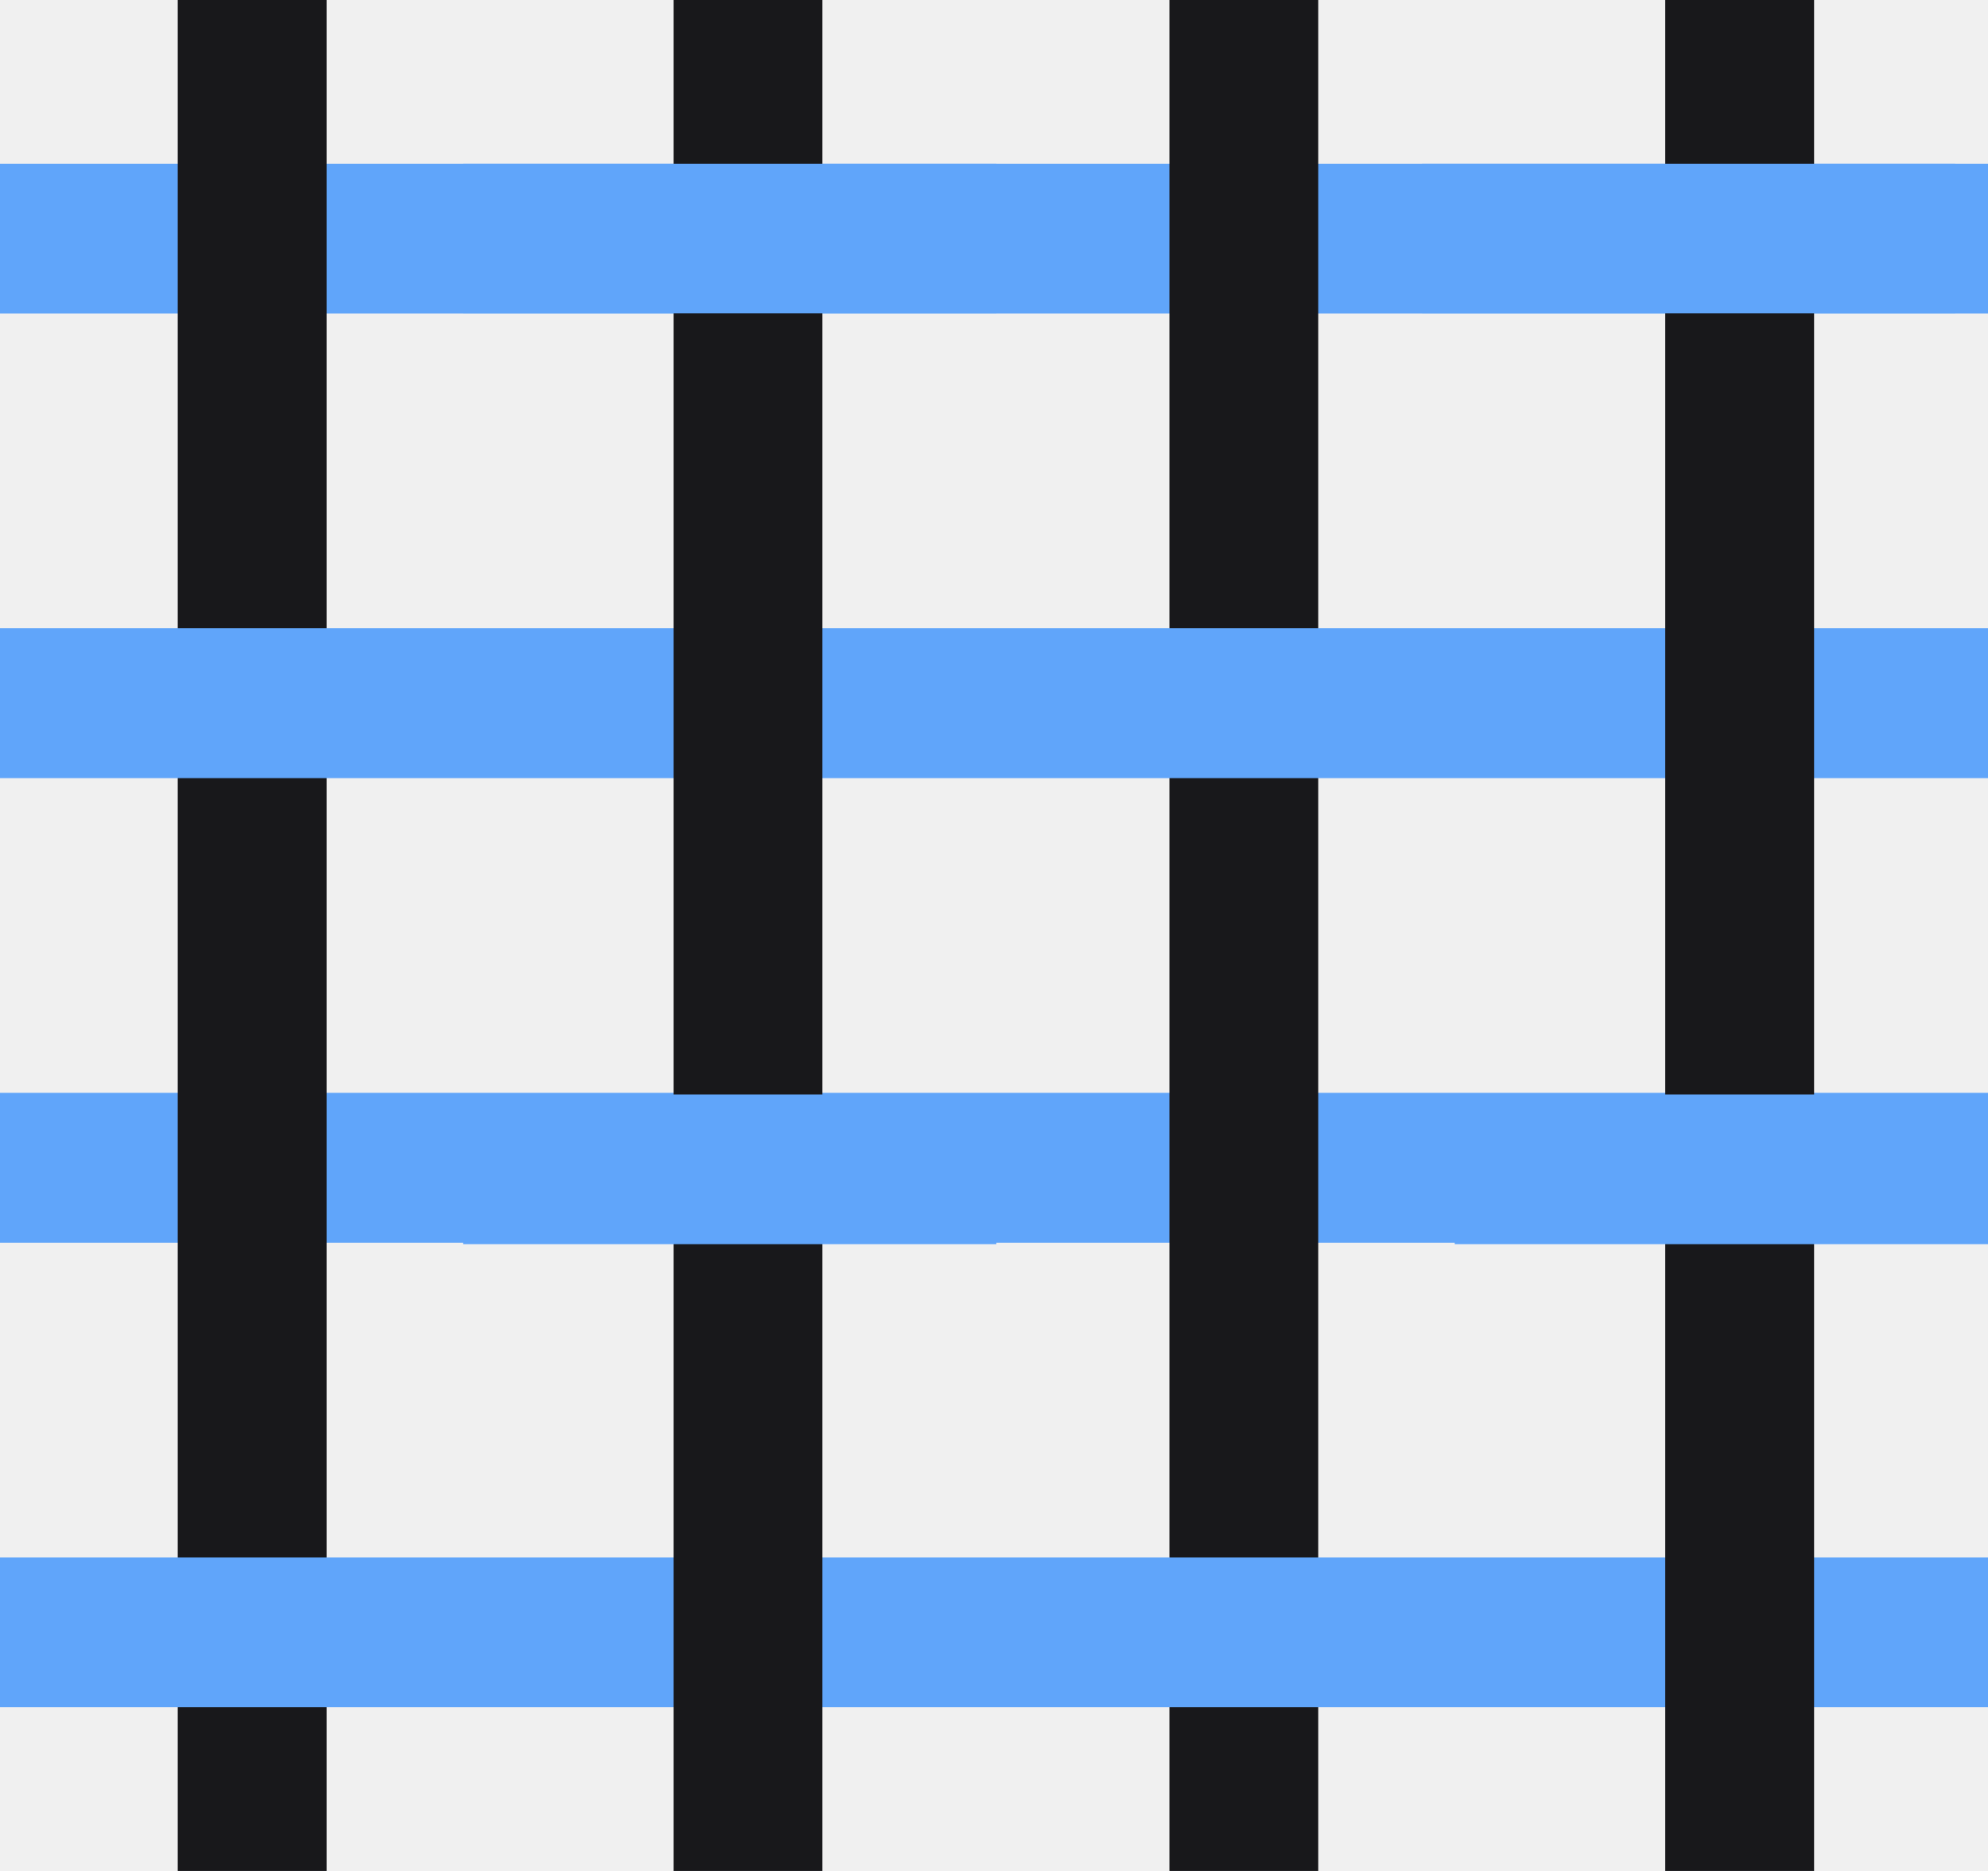
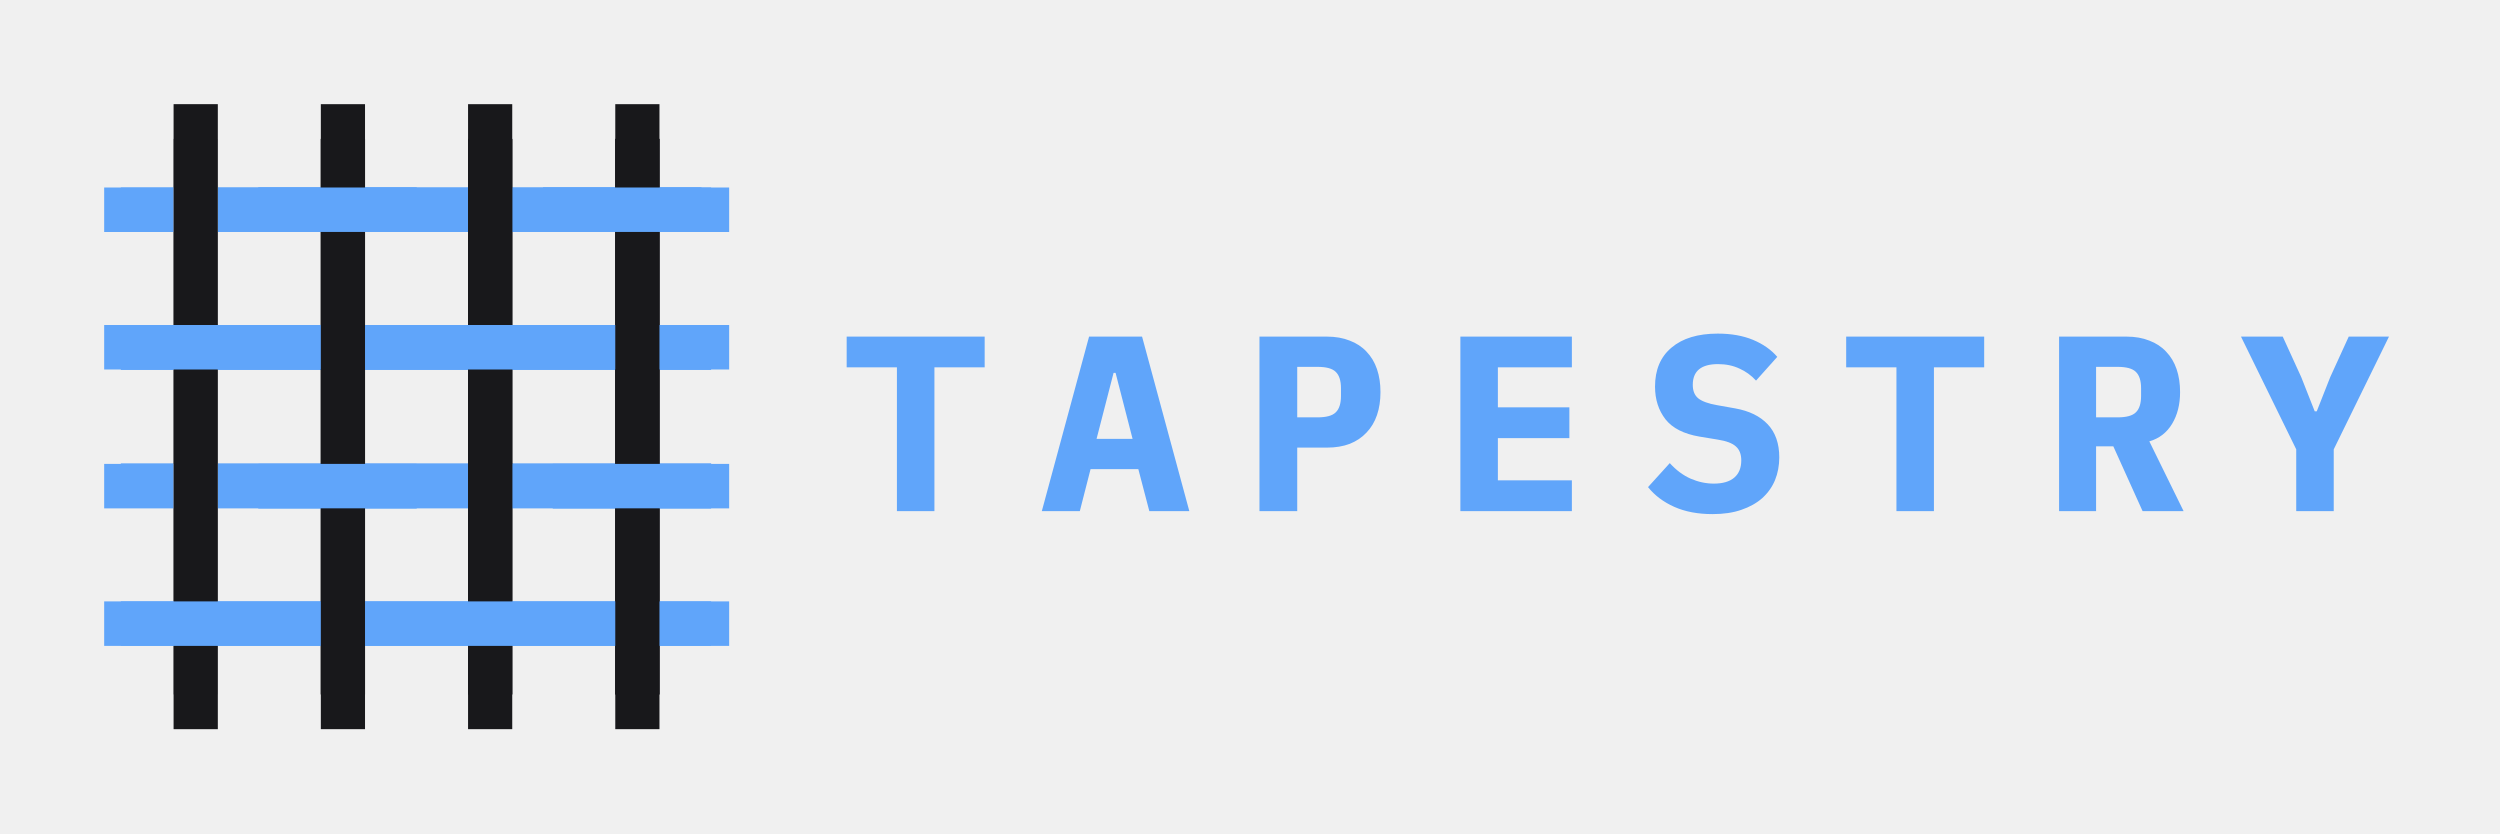
- <svg xmlns="http://www.w3.org/2000/svg" width="425" height="400" viewBox="0 0 425 400" fill="none">
-   <rect y="67.039" width="32.039" height="425" transform="rotate(-90 0 67.0388)" fill="#60A5FA" />
-   <rect y="265.68" width="32.039" height="425" transform="rotate(-90 0 265.68)" fill="#60A5FA" />
-   <rect x="38" width="31.818" height="400" fill="#18181B" />
-   <rect x="250" width="31.818" height="400" fill="#18181B" />
-   <rect y="166.359" width="32.039" height="425" transform="rotate(-90 0 166.359)" fill="#60A5FA" />
-   <rect y="365" width="32.039" height="425" transform="rotate(-90 0 365)" fill="#60A5FA" />
-   <rect x="144" width="31.818" height="400" fill="#18181B" />
-   <rect x="356" width="31.818" height="400" fill="#18181B" />
-   <rect x="99" y="67" width="32" height="114" transform="rotate(-90 99 67)" fill="#60A5FA" />
-   <rect x="304" y="67" width="32" height="114" transform="rotate(-90 304 67)" fill="#60A5FA" />
-   <rect x="99" y="266" width="32" height="114" transform="rotate(-90 99 266)" fill="#60A5FA" />
-   <rect x="311" y="266" width="32" height="114" transform="rotate(-90 311 266)" fill="#60A5FA" />
+ <svg xmlns="http://www.w3.org/2000/svg" width="1800" height="600" viewBox="0 0 1800 600" fill="none">
+   <g clip-path="url(#clip0_7_167)">
+     <path d="M672.781 264.5V368H645.781V264.5H609.601V242.36H708.961V264.5H672.781ZM827.511 368L819.591 337.76H785.211L777.471 368H750.111L784.131 242.36H822.291L856.311 368H827.511ZM803.211 268.46H801.771L789.531 315.98H815.451L803.211 268.46ZM906.821 368V242.36H955.421C961.541 242.36 967.001 243.32 971.801 245.24C976.601 247.04 980.621 249.68 983.861 253.16C987.221 256.64 989.741 260.84 991.421 265.76C993.101 270.68 993.941 276.2 993.941 282.32C993.941 288.44 993.101 293.96 991.421 298.88C989.741 303.8 987.221 308 983.861 311.48C980.621 314.96 976.601 317.66 971.801 319.58C967.001 321.38 961.541 322.28 955.421 322.28H934.001V368H906.821ZM934.001 300.5H948.581C954.941 300.5 959.321 299.3 961.721 296.9C964.241 294.5 965.501 290.54 965.501 285.02V279.62C965.501 274.1 964.241 270.14 961.721 267.74C959.321 265.34 954.941 264.14 948.581 264.14H934.001V300.5ZM1051.47 368V242.36H1131.75V264.5H1078.47V293.3H1129.95V315.44H1078.47V345.86H1131.75V368H1051.47ZM1233.02 370.16C1222.46 370.16 1213.28 368.42 1205.48 364.94C1197.68 361.46 1191.38 356.72 1186.58 350.72L1202.24 333.44C1206.8 338.48 1211.78 342.2 1217.18 344.6C1222.7 347 1228.28 348.2 1233.92 348.2C1240.4 348.2 1245.32 346.76 1248.68 343.88C1252.04 341 1253.72 336.86 1253.72 331.46C1253.72 327.02 1252.4 323.66 1249.76 321.38C1247.24 319.1 1242.92 317.48 1236.8 316.52L1223.66 314.36C1212.38 312.44 1204.22 308.3 1199.18 301.94C1194.14 295.46 1191.62 287.6 1191.62 278.36C1191.62 266.24 1195.58 256.88 1203.5 250.28C1211.42 243.56 1222.52 240.2 1236.8 240.2C1246.52 240.2 1254.98 241.7 1262.18 244.7C1269.38 247.7 1275.2 251.78 1279.64 256.94L1264.34 274.04C1260.98 270.32 1257.02 267.44 1252.46 265.4C1247.9 263.24 1242.74 262.16 1236.98 262.16C1224.86 262.16 1218.8 267.14 1218.8 277.1C1218.8 281.42 1220.12 284.66 1222.76 286.82C1225.52 288.98 1229.96 290.6 1236.08 291.68L1249.22 294.02C1259.42 295.82 1267.28 299.66 1272.8 305.54C1278.32 311.42 1281.08 319.34 1281.08 329.3C1281.08 335.18 1280.06 340.64 1278.02 345.68C1275.98 350.6 1272.92 354.92 1268.84 358.64C1264.76 362.24 1259.72 365.06 1253.72 367.1C1247.84 369.14 1240.94 370.16 1233.02 370.16ZM1392.43 264.5V368H1365.43V264.5H1329.25V242.36H1428.61V264.5H1392.43ZM1509.18 368H1482.54V242.36H1531.14C1537.26 242.36 1542.72 243.32 1547.52 245.24C1552.32 247.04 1556.34 249.68 1559.58 253.16C1562.94 256.64 1565.46 260.84 1567.14 265.76C1568.82 270.68 1569.66 276.2 1569.66 282.32C1569.66 291.2 1567.74 298.82 1563.9 305.18C1560.06 311.54 1554.6 315.74 1547.52 317.78L1572.18 368H1542.66L1521.6 321.38H1509.18V368ZM1524.66 300.5C1531.02 300.5 1535.4 299.3 1537.8 296.9C1540.32 294.5 1541.58 290.54 1541.58 285.02V279.62C1541.58 274.1 1540.32 270.14 1537.8 267.74C1535.4 265.34 1531.02 264.14 1524.66 264.14H1509.18V300.5H1524.66ZM1653.29 368V323.54L1613.51 242.36H1643.57L1656.89 271.52L1666.61 296.18H1668.05L1677.77 271.52L1691.09 242.36H1720.07L1680.29 323.54V368H1653.29Z" fill="#60A5FA" />
+     <rect x="87" y="167.039" width="32.039" height="425" transform="rotate(-90 87 167.039)" fill="#60A5FA" />
+     <rect x="87" y="365.68" width="32.039" height="425" transform="rotate(-90 87 365.68)" fill="#60A5FA" />
+     <rect x="125" y="100" width="31.818" height="400" fill="#18181B" />
+     <rect x="337" y="100" width="31.818" height="400" fill="#18181B" />
+     <rect x="87" y="266.359" width="32.039" height="425" transform="rotate(-90 87 266.359)" fill="#60A5FA" />
+     <rect x="87" y="465" width="32.039" height="425" transform="rotate(-90 87 465)" fill="#60A5FA" />
+     <rect x="231" y="100" width="31.818" height="400" fill="#18181B" />
+     <rect x="443" y="100" width="31.818" height="400" fill="#18181B" />
+     <rect x="186" y="167" width="32" height="114" transform="rotate(-90 186 167)" fill="#60A5FA" />
+     <rect x="391" y="167" width="32" height="114" transform="rotate(-90 391 167)" fill="#60A5FA" />
+     <rect x="186" y="366" width="32" height="114" transform="rotate(-90 186 366)" fill="#60A5FA" />
+     <rect x="398" y="366" width="32" height="114" transform="rotate(-90 398 366)" fill="#60A5FA" />
+     <rect x="75" y="167.039" width="32.039" height="450" transform="rotate(-90 75 167.039)" fill="#60A5FA" />
+     <rect x="75" y="366.039" width="32.039" height="450" transform="rotate(-90 75 366.039)" fill="#60A5FA" />
+     <rect x="125" y="75" width="31.818" height="450" fill="#D9D9D9" />
+     <rect x="125" y="75" width="31.818" height="450" fill="#18181B" />
+     <rect x="231" y="75" width="31.818" height="450" fill="#18181B" />
+     <rect x="337" y="75" width="31.818" height="450" fill="#18181B" />
+     <rect x="443" y="75" width="31.818" height="450" fill="#18181B" />
+     <rect x="337" y="100" width="31.818" height="400" fill="#18181B" />
+     <rect x="75" y="266.039" width="32.039" height="450" transform="rotate(-90 75 266.039)" fill="#60A5FA" />
+     <rect x="75" y="465.039" width="32.039" height="450" transform="rotate(-90 75 465.039)" fill="#60A5FA" />
+     <rect x="231" y="100" width="31.818" height="400" fill="#18181B" />
+     <rect x="443" y="100" width="31.818" height="400" fill="#18181B" />
+     <rect x="186" y="167" width="32" height="114" transform="rotate(-90 186 167)" fill="#60A5FA" />
+     <rect x="391" y="167" width="32" height="114" transform="rotate(-90 391 167)" fill="#60A5FA" />
+     <rect x="186" y="366" width="32" height="114" transform="rotate(-90 186 366)" fill="#60A5FA" />
+     <rect x="398" y="366" width="32" height="114" transform="rotate(-90 398 366)" fill="#60A5FA" />
+   </g>
+   <defs>
+     <clipPath id="clip0_7_167">
+       <rect width="1800" height="600" fill="white" />
+     </clipPath>
+   </defs>
</svg>
